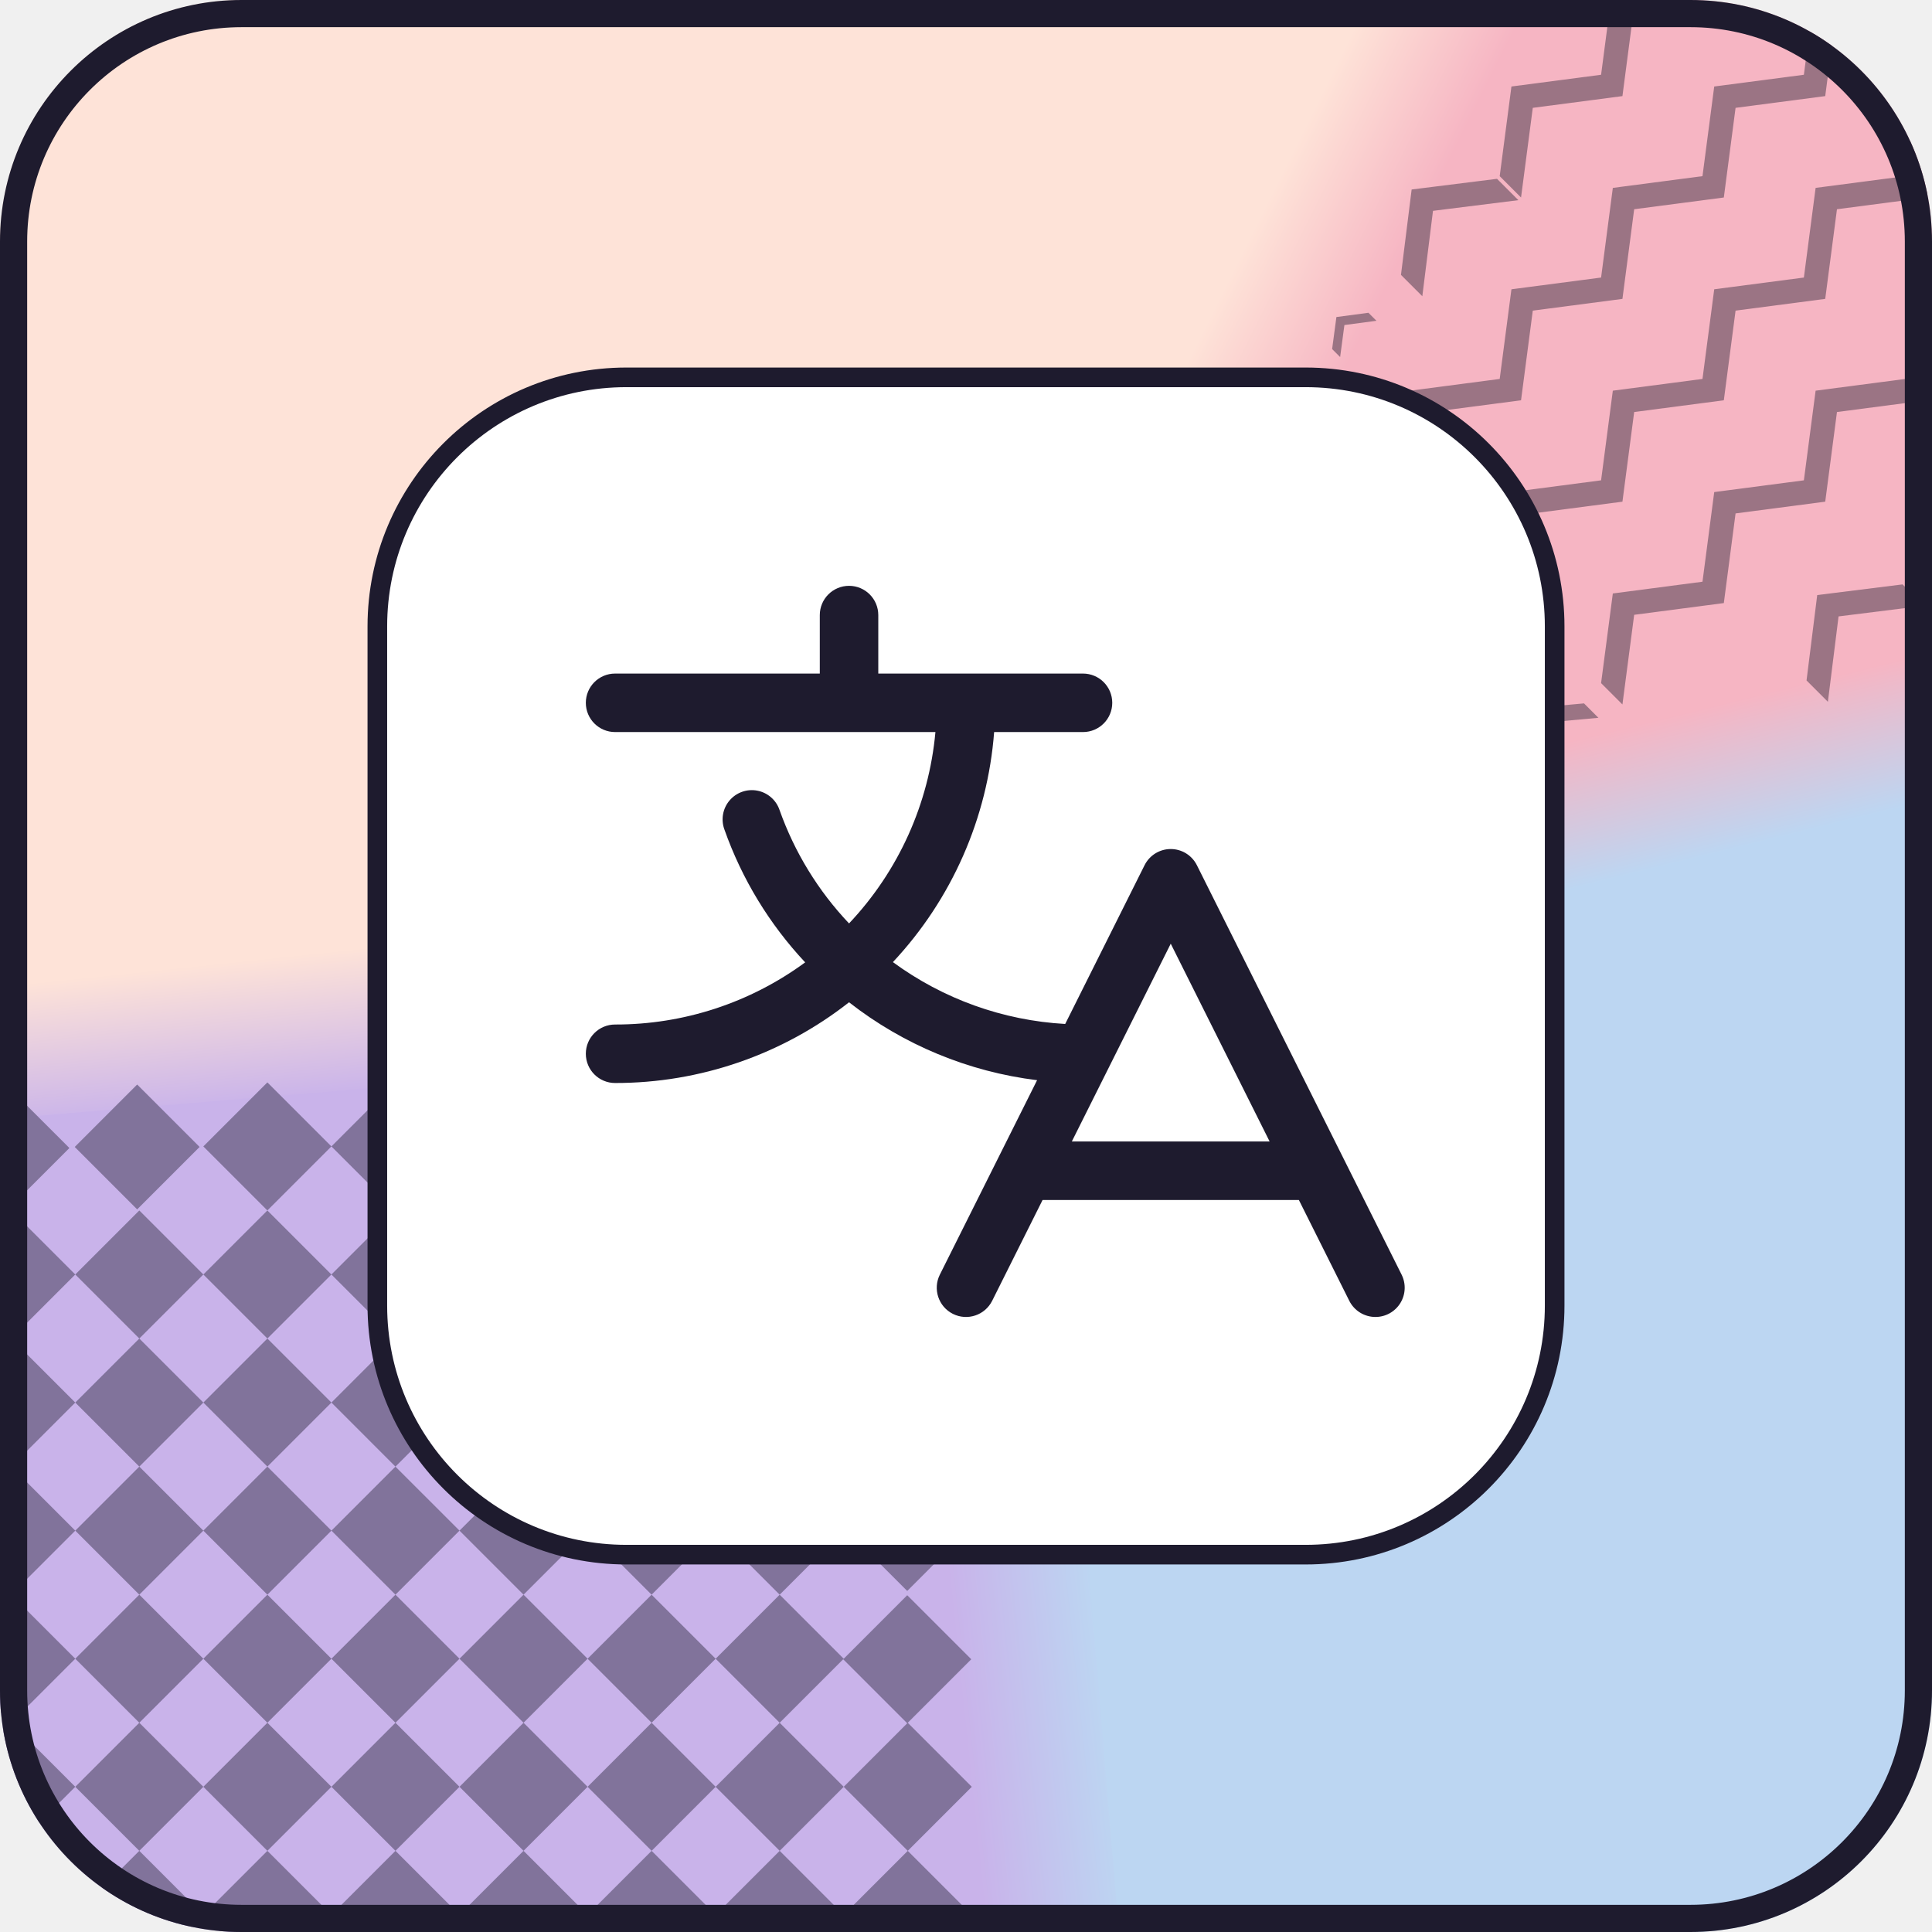
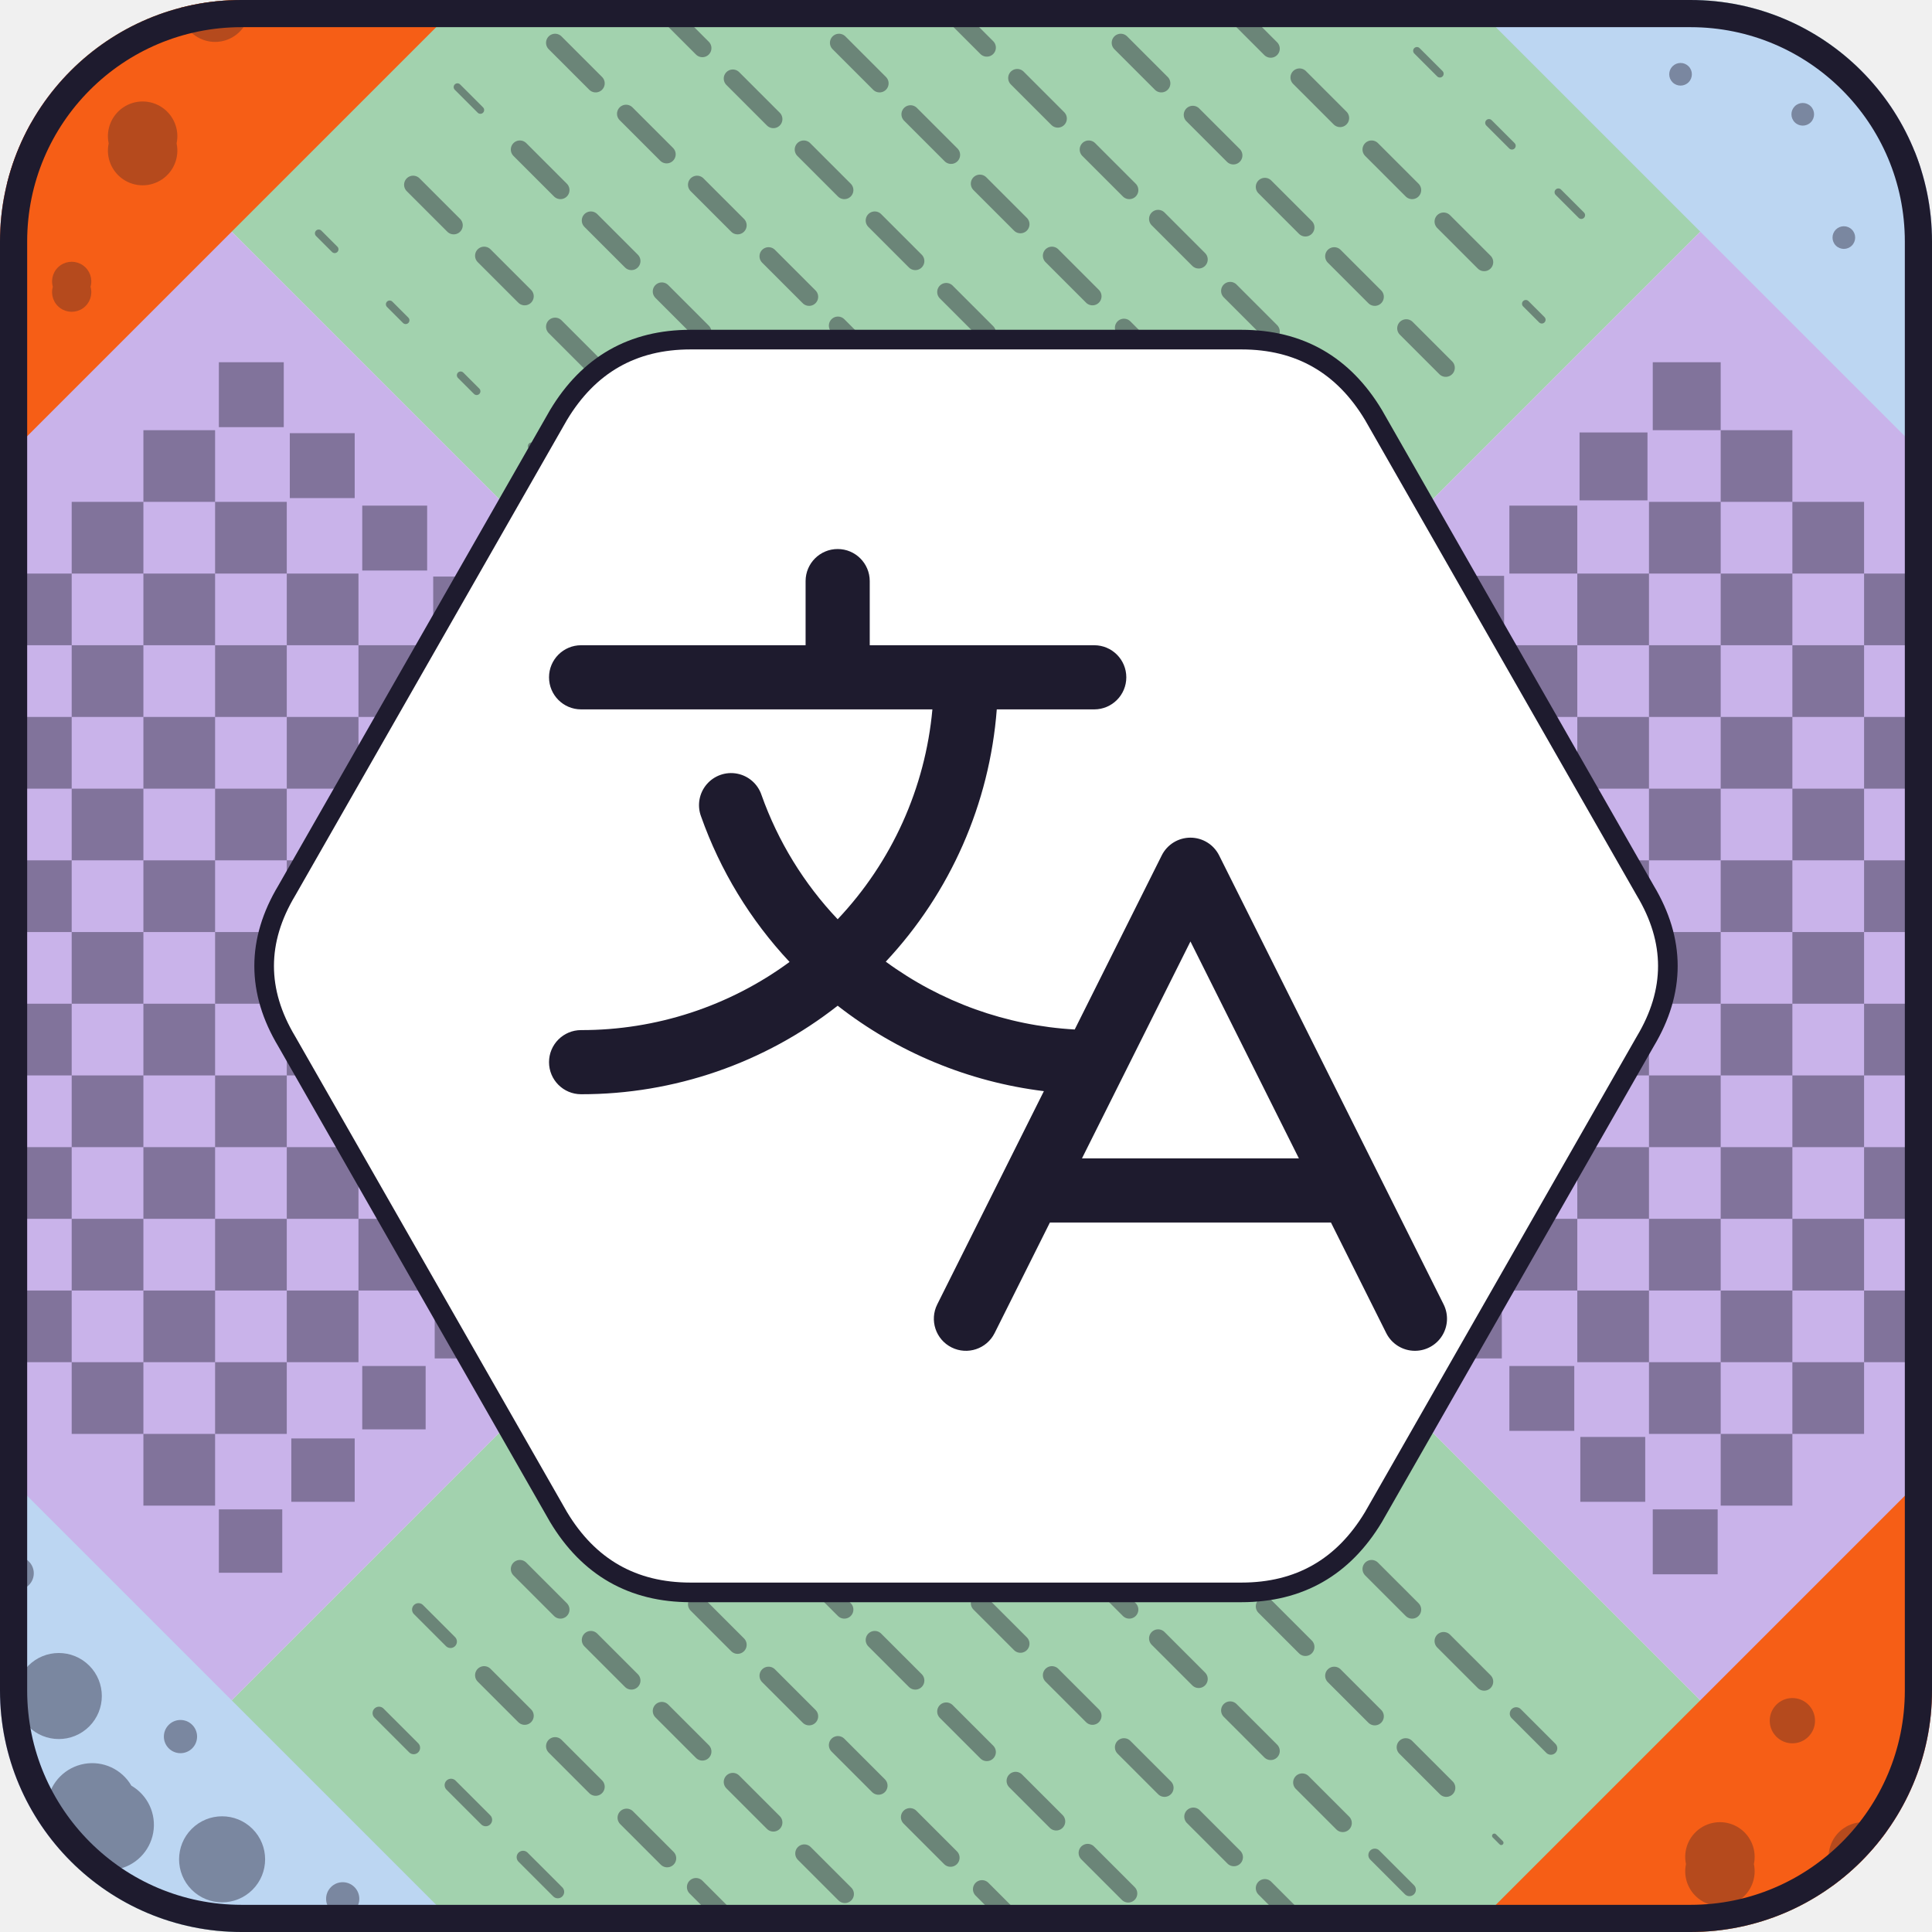
<svg xmlns="http://www.w3.org/2000/svg" viewBox="0 0 256 256" width="256" height="256" role="img">
  <defs>
-     <linearGradient id="tg0" gradientUnits="userSpaceOnUse" x1="151.4" y1="59.7" x2="168.6" y2="68.3">
-       <stop offset="0" stop-color="#FEE3D8" />
-       <stop offset="1" stop-color="#F6B5C3" />
-     </linearGradient>
-     <linearGradient id="tg1" gradientUnits="userSpaceOnUse" x1="189.7" y1="102.7" x2="194.3" y2="121.3">
-       <stop offset="0" stop-color="#F6B5C3" />
-       <stop offset="1" stop-color="#BCD6F2" />
-     </linearGradient>
-     <linearGradient id="tg2" gradientUnits="userSpaceOnUse" x1="143" y1="191" x2="124" y2="193">
-       <stop offset="0" stop-color="#BCD6F2" />
-       <stop offset="1" stop-color="#C9B3EA" />
-     </linearGradient>
-     <linearGradient id="tg3" gradientUnits="userSpaceOnUse" x1="65" y1="143" x2="63" y2="124">
-       <stop offset="0" stop-color="#C9B3EA" />
-       <stop offset="1" stop-color="#FEE3D8" />
-     </linearGradient>
    <clipPath id="tf">
      <rect width="256" height="256" rx="32.0" />
    </clipPath>
  </defs>
  <g clip-path="url(#tf)">
-     <path d="M128 128L192 0L256 0L256 96Z" fill="#F6B5C3" />
-     <path d="M128 128L256 96L256 256L138.7 256Z" fill="#BCD6F2" />
-     <path d="M128 128L138.7 256L0 256L0 138.7Z" fill="#C9B3EA" />
-     <path d="M128 128L0 138.7L0 0L192 0Z" fill="#FEE3D8" />
-     <path d="M119.4 123.7L187.7 -13L205 -4.3L136.6 132.3Z" fill="url(#tg0)" />
-     <path d="M125.7 118.7L263 84.4L267.6 103L130.3 137.3Z" fill="url(#tg1)" />
-     <path d="M137.6 127L149 265L130 266.4L118.4 129Z" fill="url(#tg2)" />
-     <path d="M129 137.6L-9 149L-10.4 130L127 118.4Z" fill="url(#tg3)" />
-     <g transform="rotate(135 192 64)">
-       <path d="M139.5 8l9.5 7.3l9.5 -7.3l0 4l-9.5 7.3l-9.5 -7.3ZM159 8l9 7l9 -7l0 4l-9 7l-9 -7ZM120.5 27l9.5 7.3l9.5 -7.3l0 4l-9.5 7.3l-9.5 -7.3ZM139.5 27l9.5 7.3l9.5 -7.3l0 4l-9.5 7.3l-9.5 -7.3ZM158.5 27l9.5 7.3l9.5 -7.3l0 4l-9.5 7.3l-9.5 -7.3ZM177.5 27l9.5 7.3l9.5 -7.3l0 4l-9.5 7.3l-9.5 -7.3ZM200 28l6 5l6 -5l0 2.7l-6 5l-6 -5ZM101.5 46l9.5 7.3l9.5 -7.3l0 4l-9.5 7.3l-9.5 -7.3ZM120.5 46l9.5 7.3l9.5 -7.3l0 4l-9.5 7.3l-9.5 -7.3ZM139.5 46l9.5 7.3l9.5 -7.3l0 4l-9.5 7.3l-9.5 -7.3ZM158.5 46l9.5 7.3l9.5 -7.3l0 4l-9.5 7.3l-9.5 -7.3ZM177.5 46l9.5 7.3l9.5 -7.3l0 4l-9.5 7.3l-9.5 -7.3ZM196.5 46l9.5 7.3l9.5 -7.3l0 4l-9.5 7.3l-9.5 -7.3ZM82.5 65l9.5 7.3l9.5 -7.3l0 4l-9.5 7.3l-9.5 -7.3ZM101.5 65l9.5 7.3l9.5 -7.3l0 4l-9.5 7.3l-9.5 -7.3ZM120.5 65l9.5 7.3l9.5 -7.3l0 4l-9.5 7.3l-9.5 -7.3ZM139.5 65l9.5 7.3l9.5 -7.3l0 4l-9.5 7.3l-9.5 -7.3ZM158.5 65l9.5 7.3l9.5 -7.3l0 4l-9.5 7.3l-9.5 -7.3ZM177.5 65l9.5 7.3l9.5 -7.3l0 4l-9.5 7.3l-9.5 -7.3ZM196.5 65l9.5 7.3l9.5 -7.3l0 4l-9.5 7.3l-9.5 -7.3ZM101.5 84l9.5 7.3l9.5 -7.3l0 4l-9.5 7.3l-9.5 -7.3ZM120.5 84l9.5 7.3l9.5 -7.3l0 4l-9.5 7.3l-9.5 -7.3ZM139.5 84l9.5 7.3l9.5 -7.3l0 4l-9.5 7.3l-9.5 -7.3ZM159 84l9 7l9 -7l0 4l-9 7l-9 -7ZM183.6 86l3.4 2.6l3.4 -2.6l0 1.5l-3.4 2.6l-3.4 -2.6ZM120.5 103l9.5 7.3l9.5 -7.3l0 4l-9.5 7.3l-9.5 -7.3Z" fill="#9B7484" />
+     <path d="M0 0L256 0L128 128ZM256 256L0 256L128 128Z" fill="#A2D2AE" />
+     <path d="M256 0L256 256L128 128ZM0 256L0 0L128 128Z" fill="#C9B3EA" />
+     <path d="M0 0L61.4 0L0 61.4ZM256 256L194.6 256L256 194.6Z" fill="#F65E16" />
+     <path d="M256 0L256 61.4L194.6 0ZM0 256L0 194.6L61.4 256Z" fill="#BCD6F2" />
+     <g transform="rotate(45 128 128)">
+       <path d="M63 13.5l7.6 0M76 13.5l7.6 0M89.5 13.5l7.6 0M103 13.5l7.6 0M56 27l7.6 0M69.5 27l7.6 0M83 27l7.6 0M96 27l7.6 0M109.5 27l7.4 0M36.3 40l7.6 0M49.6 40l7.6 0M63 40l7.6 0M76 40l7.6 0M89.5 40l7.6 0M103 40l7.6 0M29.6 53.4l7.6 0M43 53.4l7.6 0M56 53.4l7.6 0M69.5 53.4l7.6 0M83 53.4l7.6 0M96 53.4l7.6 0M109.5 53.4l7.4 0M9.7 66.7l7.6 0M23 66.7l7.6 0M36.3 66.7l7.6 0M49.6 66.7l7.6 0M63 66.7l7.6 0M76 66.7l7.6 0M89.5 66.7l7.6 0M3 80l7.6 0M16.3 80l7.6 0M29.6 80l7.6 0M43 80l7.6 0M56 80l7.6 0M69.5 80l7.6 0M9.7 93.3l7.6 0M23 93.3l7.6 0M36.3 93.3l7.6 0M49.6 93.3l7.6 0M63 93.3l7.6 0M3 106.6l7.6 0M16.3 106.6l7.6 0M29.6 106.6l7.6 0M43 106.6l7.6 0M56 106.6l7.6 0M196 146.5l7.6 0M209 146.5l7.6 0M222.5 146.5l7.6 0M236 146.5l7.6 0M189 160l7.6 0M202.5 160l7.6 0M216 160l7.6 0M229 160l7.6 0M242.4 160l7.6 0M182.6 173l7.6 0M196 173l7.6 0M209 173l7.6 0M222.5 173l7.6 0M236 173l7.6 0M162.6 186.4l7.6 0M176 186.4l7.6 0M189 186.4l7.6 0M202.5 186.4l7.6 0M216 186.4l7.6 0M229 186.4l7.6 0M242.4 186.4l7.6 0M142.7 199.7l7.6 0M156 199.7l7.6 0M169.3 199.7l7.6 0M182.6 199.7l7.6 0M196 199.7l7.6 0M209 199.7l7.6 0M222.5 199.7l7.6 0M149.3 213l7.6 0M162.6 213l7.6 0M176 213l7.6 0M189 213l7.6 0M202.5 213l7.6 0M216 213l7.6 0M142.7 226.3l7.6 0M156 226.3l7.6 0M169.3 226.3l7.6 0M182.6 226.3l7.6 0M196 226.3l7.6 0M149.3 239.6l7.6 0M162.6 239.6l7.6 0M176 239.6l7.6 0M189 239.6l7.6 0" fill="none" stroke="#6B8578" stroke-width="2.4" stroke-linecap="round" />
+       <path d="M249.6 146.5l6.5 0M249.6 173l6.5 0M137 213l6 0M137 239.6l6 0M143 253l6.5 0M156.5 253l6.5 0M170 253l6.5 0" fill="none" stroke="#6B8578" stroke-width="1.7" stroke-linecap="round" />
+       <path d="M84.5 0l4.3 0M98 0l4.3 0M111 0l4.3 0M118.4 13.5l3 0M118.4 40l3 0M-2 93.3l4.3 0M-1.3 120l3 0M12 120l3 0M25.3 120l3 0M38.6 120l3 0M52 120l3 0" fill="none" stroke="#6B8578" stroke-width="1" stroke-linecap="round" />
+       <path d="M259 160l1.3 0" fill="none" stroke="#6B8578" stroke-width="0.6" stroke-linecap="round" />
    </g>
-     <g transform="rotate(45 69.3 192)">
-       <path d="M35 157.6l12 0l0 12l-12 0ZM83 157.6l12 0l0 12l-12 0ZM107.3 158l11.3 0l0 11.3l-11.3 0ZM11 181.6l12 0l0 12l-12 0ZM23 169.6l12 0l0 12l-12 0ZM35 181.6l12 0l0 12l-12 0ZM47 169.6l12 0l0 12l-12 0ZM59 181.6l12 0l0 12l-12 0ZM71 169.6l12 0l0 12l-12 0ZM83 181.6l12 0l0 12l-12 0ZM95 169.6l12 0l0 12l-12 0ZM107 181.6l12 0l0 12l-12 0ZM119 169.7l12 0l0 12l-12 0ZM131 181.6l12 0l0 12l-12 0ZM-12.4 206.3l11 0l0 11l-11 0ZM-1 194l11.7 0l0 11.7l-11.7 0ZM11 205.6l12 0l0 12l-12 0ZM23 193.6l12 0l0 12l-12 0ZM35 205.6l12 0l0 12l-12 0ZM47 193.6l12 0l0 12l-12 0ZM59 205.6l12 0l0 12l-12 0ZM71 193.6l12 0l0 12l-12 0ZM83 205.6l12 0l0 12l-12 0ZM95 193.6l12 0l0 12l-12 0ZM107 205.6l12 0l0 12l-12 0ZM119 193.6l12 0l0 12l-12 0ZM131 205.6l12 0l0 12l-12 0ZM143 193.6l12 0l0 12l-12 0ZM155 205.6l12 0l0 12l-12 0ZM167 194l11.7 0l0 11.7l-11.7 0ZM-25 217.6l12 0l0 12l-12 0ZM-13 229.6l12 0l0 12l-12 0ZM-1 217.6l12 0l0 12l-12 0ZM11 229.6l12 0l0 12l-12 0ZM23 217.6l12 0l0 12l-12 0ZM35 229.6l12 0l0 12l-12 0ZM47 217.6l12 0l0 12l-12 0ZM59 229.6l12 0l0 12l-12 0ZM71 217.6l12 0l0 12l-12 0ZM83 229.6l12 0l0 12l-12 0ZM95 217.6l12 0l0 12l-12 0ZM107 229.6l12 0l0 12l-12 0ZM119 217.6l12 0l0 12l-12 0ZM131 229.6l12 0l0 12l-12 0ZM143 217.6l12 0l0 12l-12 0ZM-1 241.6l12 0l0 12l-12 0ZM11 253.6l12 0l0 12l-12 0ZM23 241.6l12 0l0 12l-12 0ZM35 253.6l12 0l0 12l-12 0ZM47 241.6l12 0l0 12l-12 0ZM59 253.6l12 0l0 12l-12 0ZM71 241.6l12 0l0 12l-12 0ZM83 253.6l12 0l0 12l-12 0ZM95 241.6l12 0l0 12l-12 0ZM107 253.6l12 0l0 12l-12 0ZM119 241.6l12 0l0 12l-12 0ZM23 265.6l12 0l0 12l-12 0ZM35 277.6l12 0l0 12l-12 0ZM47 265.6l12 0l0 12l-12 0ZM59 277.6l12 0l0 12l-12 0ZM71 265.6l12 0l0 12l-12 0ZM83 277.6l12 0l0 12l-12 0ZM95 265.6l12 0l0 12l-12 0ZM47 289.6l12 0l0 12l-12 0ZM59 301.6l12 0l0 12l-12 0ZM71 289.6l12 0l0 12l-12 0Z" fill="#81739B" />
+     <path d="M29 48l8.6 0l0 8.6l-8.6 0ZM219 48l9 0l0 9l-9 0ZM9.5 66.5l9.5 0l0 9.5l-9.5 0ZM19 57l9.5 0l0 9.5l-9.5 0ZM28.5 66.5l9.5 0l0 9.5l-9.5 0ZM38.4 57.4l8.6 0l0 8.6l-8.6 0ZM48 67l8.6 0l0 8.6l-8.6 0ZM200 67l9 0l0 9l-9 0ZM209.3 57.3l9 0l0 9l-9 0ZM218.5 66.5l9.5 0l0 9.5l-9.5 0ZM228 57l9.5 0l0 9.5l-9.5 0ZM237.5 66.5l9.5 0l0 9.5l-9.5 0ZM0 76l9.5 0l0 9.5l-9.5 0ZM9.5 85.5l9.5 0l0 9.5l-9.5 0ZM19 76l9.5 0l0 9.5l-9.5 0ZM28.5 85.5l9.5 0l0 9.5l-9.5 0ZM38 76l9.5 0l0 9.5l-9.5 0ZM47.5 85.5l9.5 0l0 9.5l-9.5 0ZM57.4 76.4l8.6 0l0 8.6l-8.6 0ZM67 86l8.6 0l0 8.6l-8.6 0ZM181 86l9 0l0 9l-9 0ZM190.3 76.3l9 0l0 9l-9 0ZM199.5 85.5l9.5 0l0 9.5l-9.5 0ZM209 76l9.5 0l0 9.5l-9.5 0ZM218.5 85.5l9.5 0l0 9.5l-9.5 0ZM228 76l9.5 0l0 9.5l-9.5 0ZM237.5 85.5l9.5 0l0 9.5l-9.5 0ZM247 76l9.5 0l0 9.5l-9.5 0ZM0 95l9.5 0l0 9.5l-9.5 0ZM9.5 104.5l9.5 0l0 9.5l-9.5 0ZM19 95l9.5 0l0 9.5l-9.5 0ZM28.5 104.5l9.5 0l0 9.5l-9.5 0ZM38 95l9.5 0l0 9.5l-9.5 0ZM47.5 104.5l9.5 0l0 9.5l-9.5 0ZM57 95l9.5 0l0 9.5l-9.5 0ZM190 95l9.5 0l0 9.5l-9.5 0ZM199.5 104.5l9.5 0l0 9.5l-9.5 0ZM209 95l9.5 0l0 9.5l-9.5 0ZM218.5 104.5l9.5 0l0 9.5l-9.5 0ZM228 95l9.5 0l0 9.5l-9.5 0ZM237.5 104.5l9.5 0l0 9.5l-9.5 0ZM247 95l9.5 0l0 9.5l-9.5 0ZM0 114l9.5 0l0 9.5l-9.5 0ZM9.5 123.5l9.5 0l0 9.5l-9.5 0ZM19 114l9.5 0l0 9.5l-9.5 0ZM28.5 123.5l9.5 0l0 9.5l-9.5 0ZM38 114l9.5 0l0 9.5l-9.5 0ZM47.5 123.5l9.5 0l0 9.5l-9.5 0ZM190 114l9.5 0l0 9.5l-9.5 0ZM199.5 123.5l9.5 0l0 9.5l-9.5 0ZM209 114l9.5 0l0 9.5l-9.5 0ZM218.5 123.5l9.5 0l0 9.5l-9.5 0ZM228 114l9.5 0l0 9.5l-9.5 0ZM237.5 123.5l9.5 0l0 9.5l-9.5 0ZM247 114l9.5 0l0 9.5l-9.5 0ZM0 133l9.5 0l0 9.5l-9.5 0ZM9.5 142.5l9.5 0l0 9.5l-9.5 0ZM19 133l9.5 0l0 9.5l-9.5 0ZM28.5 142.5l9.5 0l0 9.5l-9.5 0ZM38 133l9.5 0l0 9.5l-9.5 0ZM47.5 142.5l9.5 0l0 9.5l-9.5 0ZM190 133l9.5 0l0 9.5l-9.5 0ZM199.5 142.5l9.5 0l0 9.5l-9.5 0ZM209 133l9.5 0l0 9.5l-9.5 0ZM218.5 142.5l9.5 0l0 9.5l-9.5 0ZM228 133l9.5 0l0 9.5l-9.5 0ZM237.5 142.5l9.5 0l0 9.5l-9.5 0ZM247 133l9.5 0l0 9.5l-9.5 0ZM0 152l9.5 0l0 9.5l-9.5 0ZM9.5 161.5l9.5 0l0 9.5l-9.5 0ZM19 152l9.5 0l0 9.5l-9.5 0ZM28.5 161.5l9.5 0l0 9.5l-9.5 0ZM38 152l9.5 0l0 9.5l-9.5 0ZM47.5 161.5l9.5 0l0 9.5l-9.5 0ZM57 152l9.5 0l0 9.5l-9.5 0ZM67 162l8.4 0l0 8.4l-8.4 0ZM181 162l8.6 0l0 8.6l-8.6 0ZM190 152l9.5 0l0 9.5l-9.5 0ZM199.5 161.5l9.5 0l0 9.5l-9.5 0ZM209 152l9.5 0l0 9.5l-9.5 0ZM218.5 161.5l9.5 0l0 9.5l-9.5 0ZM228 152l9.5 0l0 9.5l-9.5 0ZM237.5 161.5l9.5 0l0 9.5l-9.5 0ZM247 152l9.5 0l0 9.5l-9.5 0ZM0 171l9.5 0l0 9.5l-9.5 0ZM9.5 180.5l9.5 0l0 9.5l-9.5 0ZM19 171l9.5 0l0 9.5l-9.5 0ZM28.5 180.5l9.5 0l0 9.5l-9.5 0ZM38 171l9.5 0l0 9.5l-9.5 0ZM48 181l8.4 0l0 8.4l-8.4 0ZM57.6 171.6l8.4 0l0 8.4l-8.4 0ZM190.4 171.4l8.6 0l0 8.6l-8.6 0ZM200 181l8.6 0l0 8.6l-8.6 0ZM209 171l9.5 0l0 9.5l-9.5 0ZM218.5 180.5l9.5 0l0 9.5l-9.5 0ZM228 171l9.5 0l0 9.5l-9.5 0ZM237.5 180.5l9.5 0l0 9.5l-9.5 0ZM247 171l9.5 0l0 9.5l-9.5 0ZM19 190l9.5 0l0 9.5l-9.5 0ZM29 200l8.4 0l0 8.4l-8.4 0ZM38.6 190.6l8.4 0l0 8.4l-8.4 0ZM209.4 190.4l8.6 0l0 8.6l-8.6 0ZM219 200l8.6 0l0 8.6l-8.6 0ZM228 190l9.5 0l0 9.5l-9.5 0Z" fill="#81739B" />
+     <path d="M5 0a4.6 4.6 0 1 0 9 0a4.6 4.6 0 1 0 -9 0M24 0a4.6 4.6 0 1 0 9 0a4.6 4.6 0 1 0 -9 0M45 0a2.6 2.6 0 1 0 5 0a2.6 2.6 0 1 0 -5 0M-4.6 19a4.6 4.6 0 1 0 9 0a4.6 4.6 0 1 0 -9 0M14.4 19a4.6 4.6 0 1 0 9 0a4.6 4.6 0 1 0 -9 0M7 38a2.6 2.6 0 1 0 5 0a2.6 2.6 0 1 0 -5 0M234.5 228a3 3 0 1 0 6 0a3 3 0 1 0 -6 0M223.4 247a4.6 4.6 0 1 0 9 0a4.6 4.6 0 1 0 -9 0M242.4 247a4.6 4.6 0 1 0 9 0a4.6 4.6 0 1 0 -9 0" fill="#B54A1D" />
+     <g transform="rotate(135 128 128)">
+       <path d="M271.6 99a2 2 0 1 0 4.4 0a2 2 0 1 0 -4.4 0M-39 114a1.4 1.4 0 1 0 3 0a1.4 1.4 0 1 0 -3 0M-24 114a1.4 1.4 0 1 0 3 0a1.4 1.4 0 1 0 -3 0M275.7 114a5.7 5.7 0 1 0 11.4 0a5.7 5.7 0 1 0 -11.4 0M-46.7 129.4a1.3 1.3 0 1 0 2.6 0a1.3 1.3 0 1 0 -2.6 0M-31.7 129.4a1.5 1.5 0 1 0 3 0a1.5 1.5 0 1 0 -3 0M271.6 129.4a2 2 0 1 0 4.4 0a2 2 0 1 0 -4.4 0M283 129.4a6 6 0 1 0 11.6 0a6 6 0 1 0 -11.6 0M298 129.4a6 6 0 1 0 12 0a6 6 0 1 0 -12 0M-24 144.6a1.4 1.4 0 1 0 3 0a1.4 1.4 0 1 0 -3 0M275.7 144.6a5.7 5.7 0 1 0 11.4 0a5.7 5.7 0 1 0 -11.4 0M271.6 160a2 2 0 1 0 4.4 0a2 2 0 1 0 -4.4 0" fill="#7A87A0" />
    </g>
  </g>
-   <rect x="50" y="50" width="156" height="156" rx="33" fill="#FFFFFF" stroke="#1E1B2E" stroke-width="2.6" stroke-linejoin="round" />
-   <g transform="translate(66 66) scale(0.4844)">
+   <path d="M218 118Q224 128 218 138L182 201Q176 211 164.5 211L91.5 211Q80 211 74 201L38 138Q32 128 38 118L74 55Q80 45 91.5 45L164.5 45Q176 45 182 55Z" fill="#FFFFFF" stroke="#1E1B2E" stroke-width="2.6" stroke-linejoin="round" />
+   <g transform="translate(60 60) scale(0.5312)">
    <path d="M247.15,212.42l-56-112a8,8,0,0,0-14.31,0l-21.71,43.43A88,88,0,0,1,108,126.93,103.65,103.65,0,0,0,135.69,64H160a8,8,0,0,0,0-16H104V32a8,8,0,0,0-16,0V48H32a8,8,0,0,0,0,16h87.63A87.76,87.76,0,0,1,96,116.35a87.74,87.74,0,0,1-19-31,8,8,0,1,0-15.08,5.34A103.63,103.63,0,0,0,84,127a87.55,87.55,0,0,1-52,17,8,8,0,0,0,0,16,103.46,103.46,0,0,0,64-22.08,104.18,104.18,0,0,0,51.44,21.31l-26.6,53.19a8,8,0,0,0,14.31,7.16L148.94,192h70.11l13.79,27.58A8,8,0,0,0,240,224a8,8,0,0,0,7.15-11.58ZM156.94,176,184,121.89,211.05,176Z" fill="#1E1B2E" />
  </g>
  <rect x="1.8" y="1.8" width="252.4" height="252.4" rx="30.2" fill="none" stroke="#1E1B2E" stroke-width="3.6" />
</svg>
